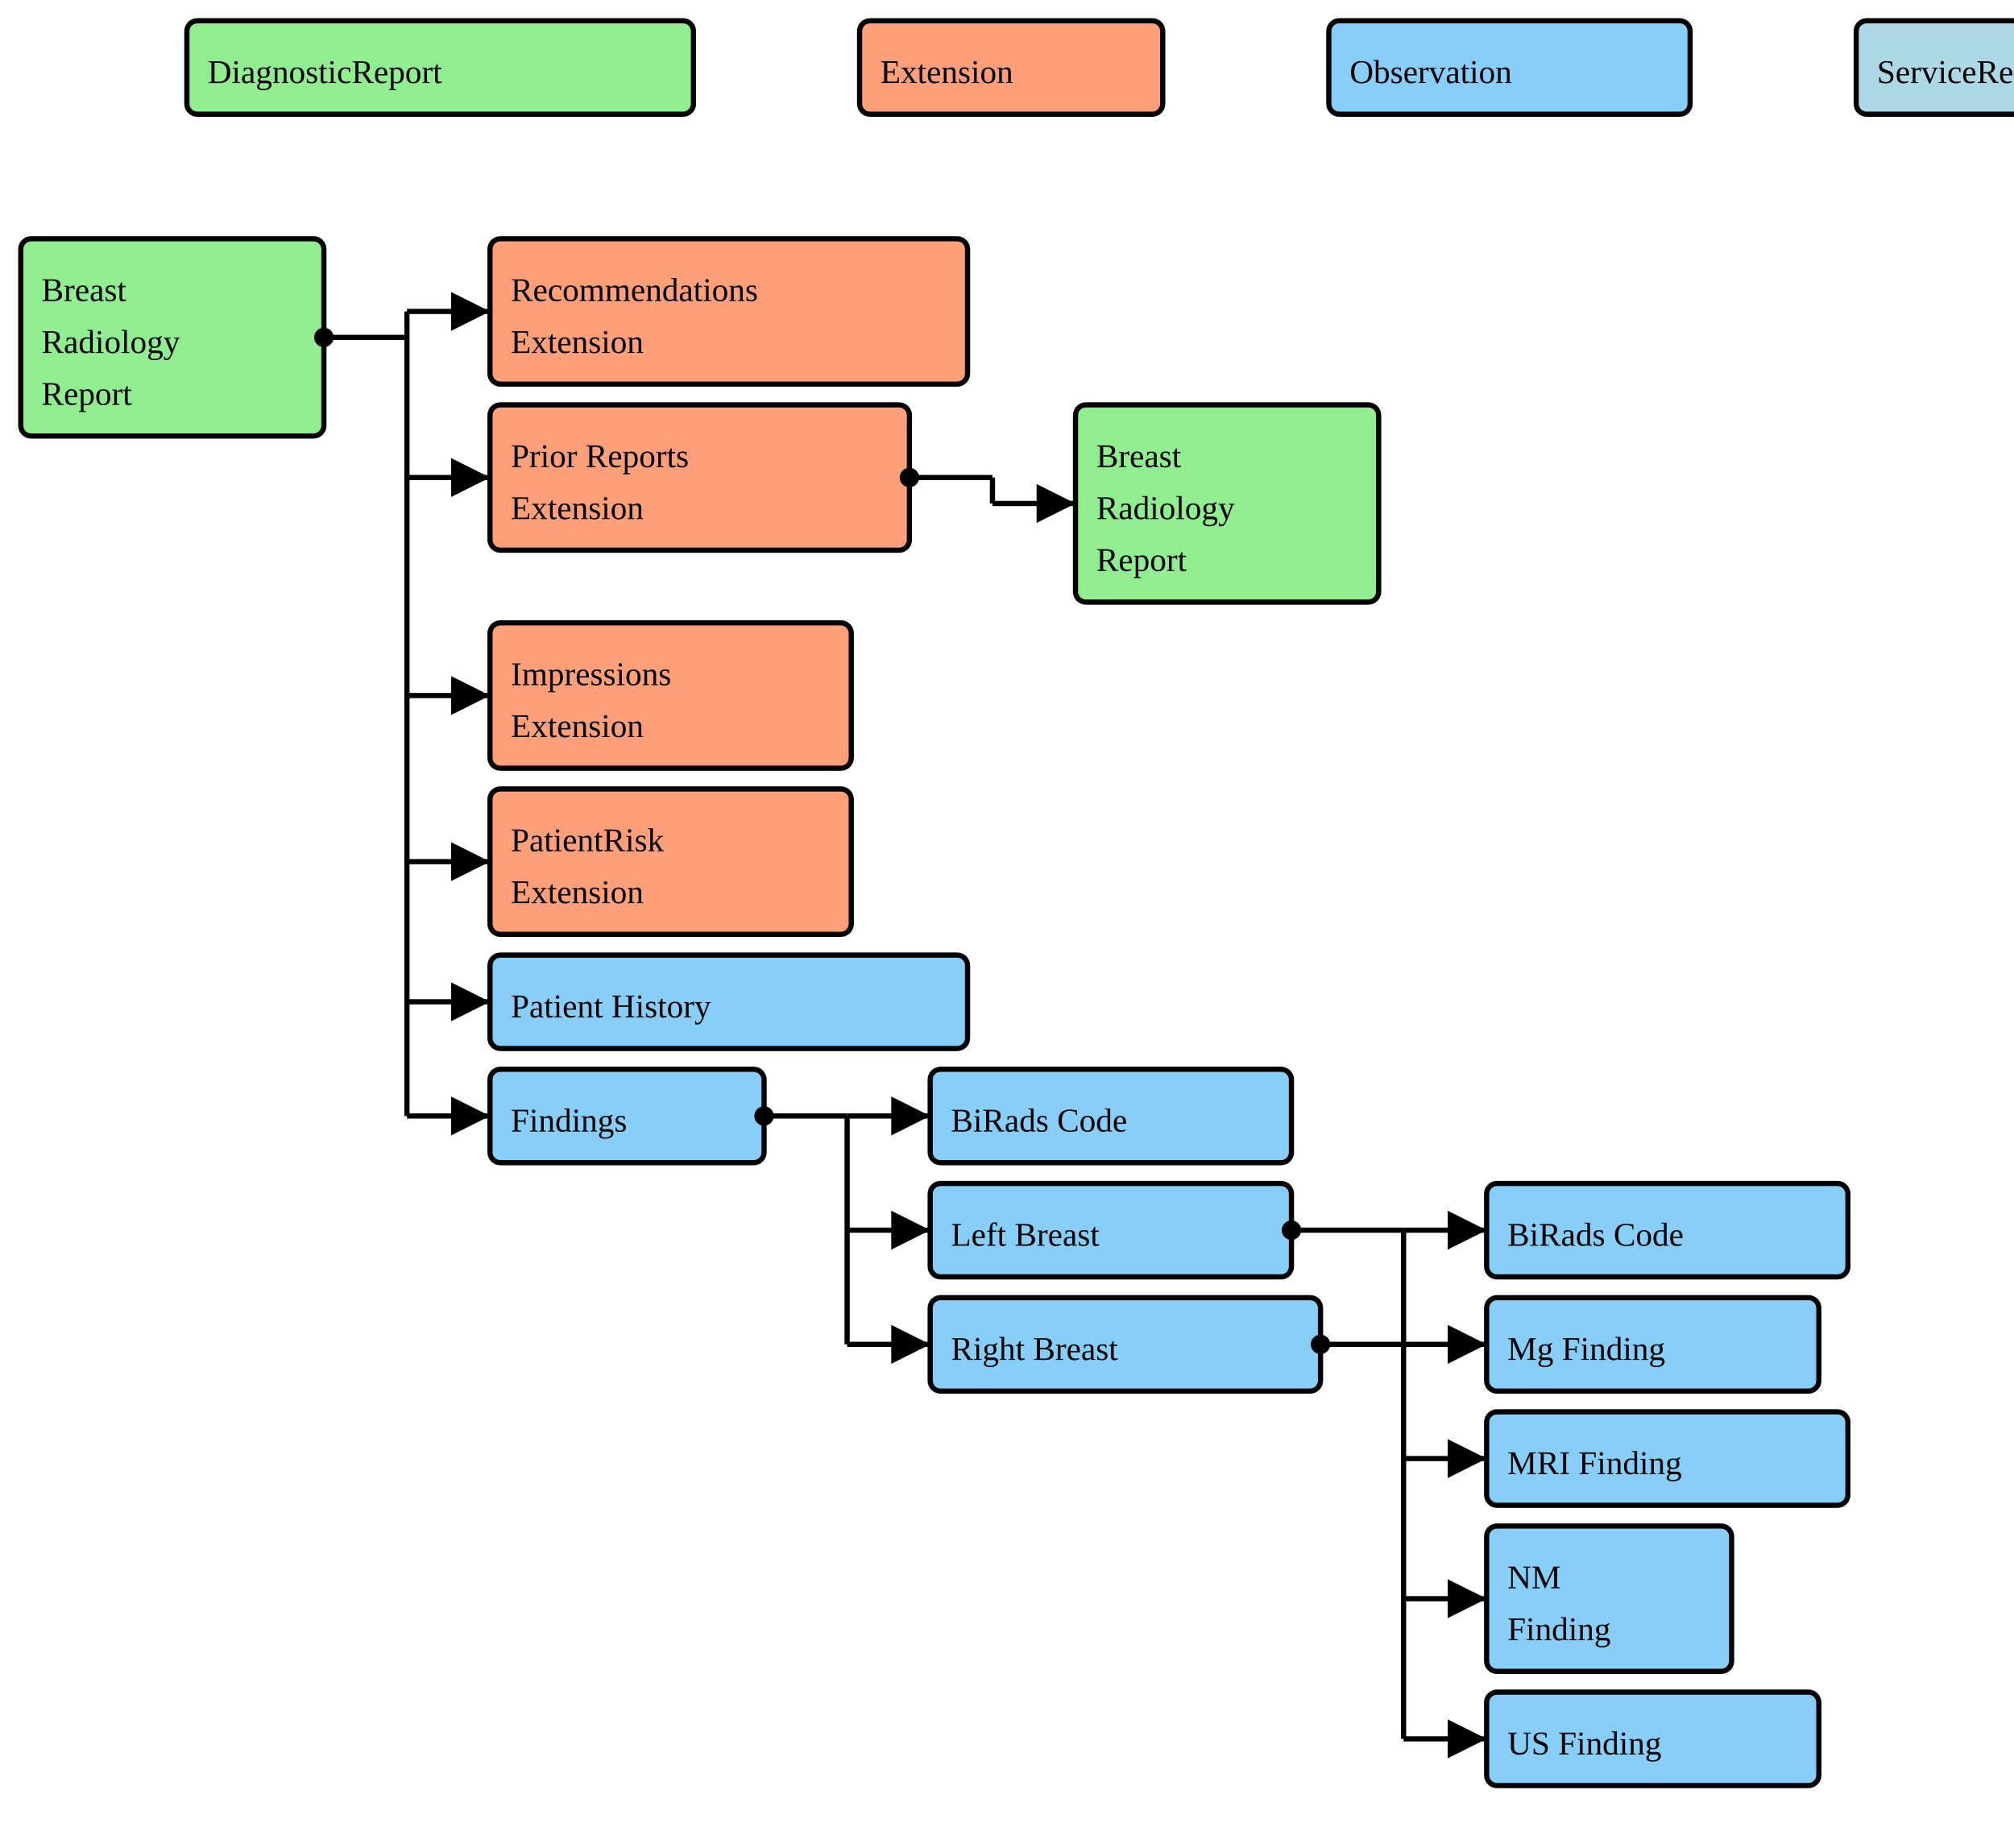
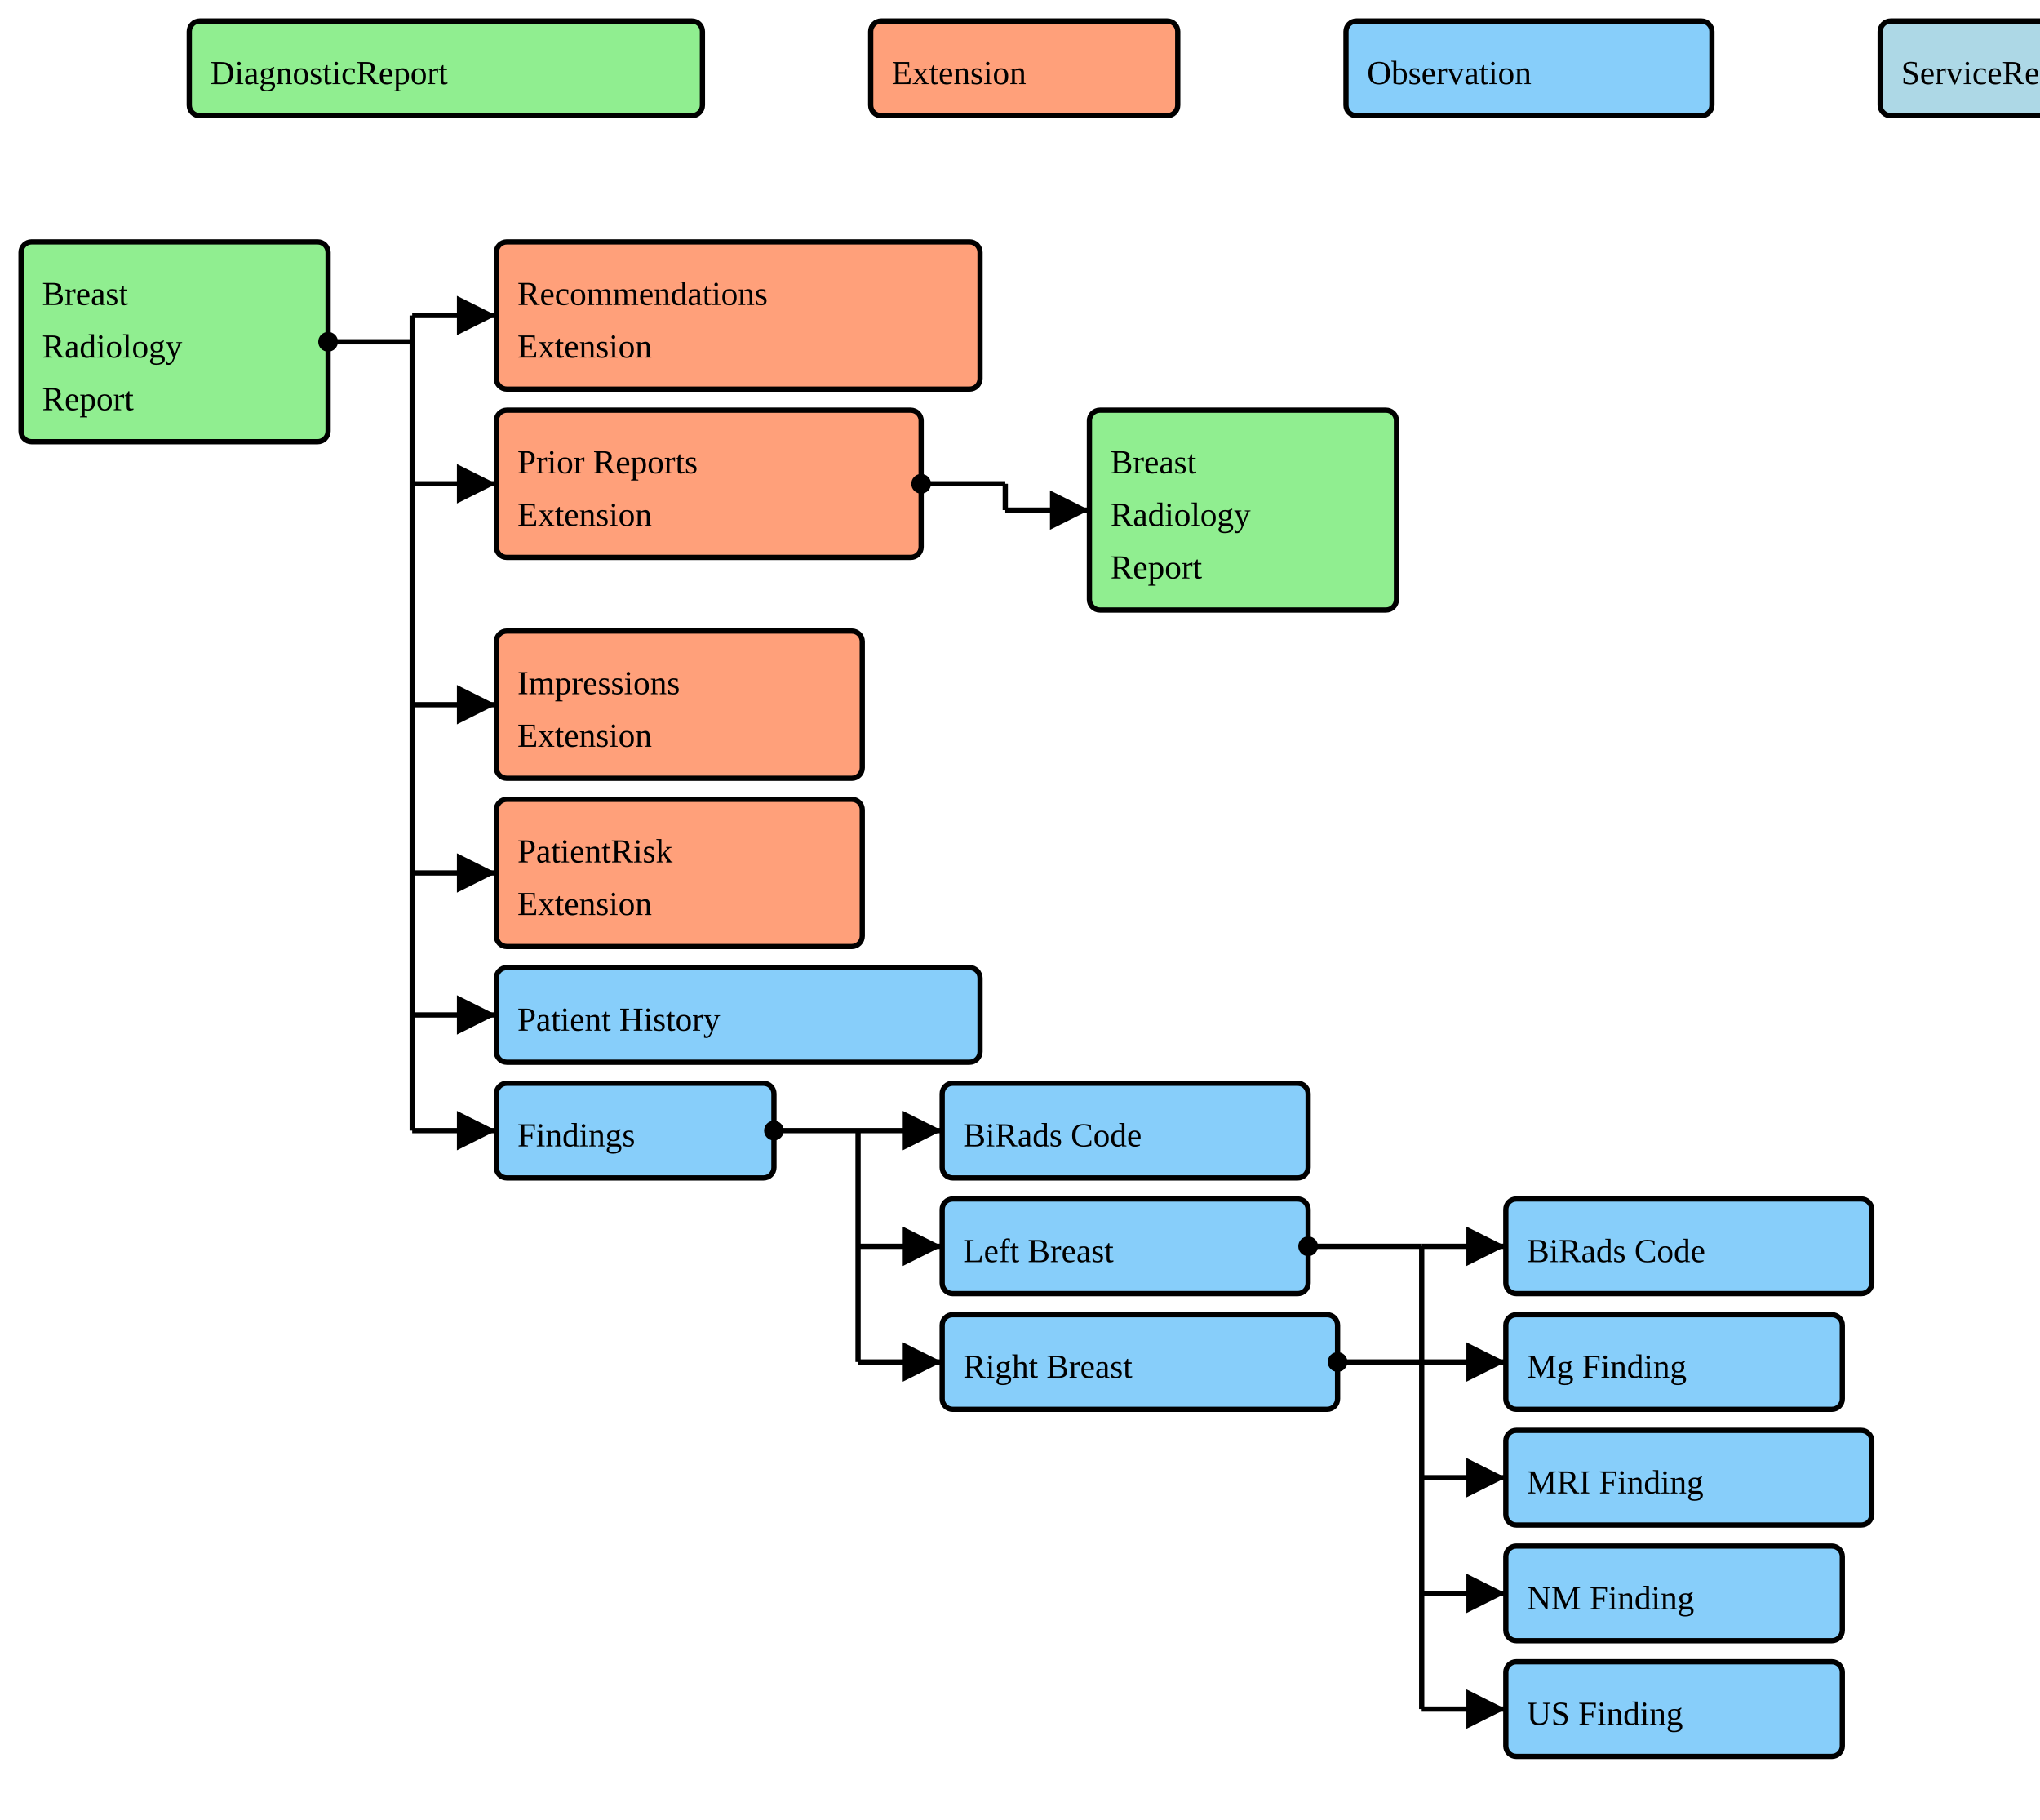
- <svg xmlns="http://www.w3.org/2000/svg" version="1.1" width="727.5" height="667.5">
+ <svg xmlns="http://www.w3.org/2000/svg" version="1.1" width="727.5" height="648.75">
  <defs>
    <marker id="arrowStart" markerWidth="3.75" markerHeight="3.75" markerUnits="px" refX="1.875" refY="1.875">
      <circle fill="Black" stroke-width="0" cx="1.875" cy="1.875" r="1.875" />
    </marker>
    <marker id="arrowEnd" markerWidth="7.5" markerHeight="7.5" markerUnits="px" refX="7.5" refY="3.75">
      <polygon fill="Black" stroke-width="0" points="0 0 7.5 3.75 0 7.5" />
    </marker>
  </defs>
  <g />
  <g>
    <g>
      <rect fill="LightGreen" stroke="Black" stroke-width="1.875" x="67.5" y="7.5" width="183" height="33.75" rx="3.75" ry="3.75" />
      <text x="75" y="30">DiagnosticReport</text>
    </g>
  </g>
  <g>
    <g>
      <rect fill="LightSalmon" stroke="Black" stroke-width="1.875" x="310.5" y="7.5" width="109.5" height="33.75" rx="3.75" ry="3.75" />
      <text x="318" y="30">Extension</text>
    </g>
  </g>
  <g>
    <g>
      <rect fill="LightSkyBlue" stroke="Black" stroke-width="1.875" x="480" y="7.5" width="130.5" height="33.75" rx="3.75" ry="3.75" />
      <text x="487.5" y="30">Observation</text>
    </g>
  </g>
  <g>
    <g>
      <rect fill="LightBlue" stroke="Black" stroke-width="1.875" x="670.5" y="7.5" width="162" height="33.75" rx="3.75" ry="3.75" />
      <text x="678" y="30">ServiceRequest</text>
    </g>
  </g>
  <g>
    <g>
      <rect fill="LightGreen" stroke="Black" stroke-width="1.875" x="7.5" y="86.25" width="109.5" height="71.25" rx="3.75" ry="3.75" />
      <a href="./StructureDefinition-BreastRadReport.html" target="_blank">
        <text x="15" y="108.75">Breast</text>
      </a>
      <a href="./StructureDefinition-BreastRadReport.html" target="_blank">
        <text x="15" y="127.5">Radiology</text>
      </a>
      <a href="./StructureDefinition-BreastRadReport.html" target="_blank">
        <text x="15" y="146.25">Report</text>
      </a>
    </g>
    <line stroke="Black" stroke-width="1.875" marker-end="url(#arrowEnd)" x1="147" y1="112.5" x2="177" y2="112.5" />
    <line stroke="Black" stroke-width="1.875" marker-end="url(#arrowEnd)" x1="147" y1="172.5" x2="177" y2="172.5" />
    <line stroke="Black" stroke-width="1.875" marker-end="url(#arrowEnd)" x1="147" y1="251.25" x2="177" y2="251.25" />
    <line stroke="Black" stroke-width="1.875" marker-end="url(#arrowEnd)" x1="147" y1="311.25" x2="177" y2="311.25" />
    <line stroke="Black" stroke-width="1.875" marker-end="url(#arrowEnd)" x1="147" y1="361.875" x2="177" y2="361.875" />
    <line stroke="Black" stroke-width="1.875" marker-end="url(#arrowEnd)" x1="147" y1="403.125" x2="177" y2="403.125" />
    <line stroke="Black" stroke-width="1.875" marker-start="url(#arrowStart)" x1="117" y1="121.875" x2="147" y2="121.875" />
    <line stroke="Black" stroke-width="1.875" x1="147" y1="112.5" x2="147" y2="403.125" />
  </g>
  <g>
    <g>
      <rect fill="LightSalmon" stroke="Black" stroke-width="1.875" x="177" y="86.25" width="172.5" height="52.5" rx="3.75" ry="3.75" />
      <a href="./StructureDefinition-BreastRadRecommendationsExtension.html" target="_blank">
        <text x="184.5" y="108.75">Recommendations</text>
      </a>
      <a href="./StructureDefinition-BreastRadRecommendationsExtension.html" target="_blank">
        <text x="184.5" y="127.5">Extension</text>
      </a>
    </g>
  </g>
  <g>
    <g>
      <rect fill="LightSalmon" stroke="Black" stroke-width="1.875" x="177" y="146.25" width="151.5" height="52.5" rx="3.75" ry="3.75" />
      <a href="./StructureDefinition-BreastRadPriorReportsExtension.html" target="_blank">
        <text x="184.5" y="168.75">Prior Reports</text>
      </a>
      <a href="./StructureDefinition-BreastRadPriorReportsExtension.html" target="_blank">
        <text x="184.5" y="187.5">Extension</text>
      </a>
    </g>
    <line stroke="Black" stroke-width="1.875" marker-end="url(#arrowEnd)" x1="358.5" y1="181.875" x2="388.5" y2="181.875" />
    <line stroke="Black" stroke-width="1.875" marker-start="url(#arrowStart)" x1="328.5" y1="172.5" x2="358.5" y2="172.5" />
    <line stroke="Black" stroke-width="1.875" x1="358.5" y1="172.5" x2="358.5" y2="181.875" />
  </g>
  <g>
    <g>
      <rect fill="LightGreen" stroke="Black" stroke-width="1.875" x="388.5" y="146.25" width="109.5" height="71.25" rx="3.75" ry="3.75" />
      <a href="./StructureDefinition-BreastRadReport.html" target="_blank">
        <text x="396" y="168.75">Breast</text>
      </a>
      <a href="./StructureDefinition-BreastRadReport.html" target="_blank">
        <text x="396" y="187.5">Radiology</text>
      </a>
      <a href="./StructureDefinition-BreastRadReport.html" target="_blank">
        <text x="396" y="206.25">Report</text>
      </a>
    </g>
  </g>
  <g>
    <g>
      <rect fill="LightSalmon" stroke="Black" stroke-width="1.875" x="177" y="225" width="130.5" height="52.5" rx="3.75" ry="3.75" />
      <a href="./StructureDefinition-BreastRadImpressionsExtension.html" target="_blank">
        <text x="184.5" y="247.5">Impressions</text>
      </a>
      <a href="./StructureDefinition-BreastRadImpressionsExtension.html" target="_blank">
        <text x="184.5" y="266.25">Extension</text>
      </a>
    </g>
    <g>
      <rect fill="LightSalmon" stroke="Black" stroke-width="1.875" x="177" y="285" width="130.5" height="52.5" rx="3.75" ry="3.75" />
      <a href="./StructureDefinition-BreastRadPatientRiskExtension.html" target="_blank">
        <text x="184.5" y="307.5">PatientRisk</text>
      </a>
      <a href="./StructureDefinition-BreastRadPatientRiskExtension.html" target="_blank">
        <text x="184.5" y="326.25">Extension</text>
      </a>
    </g>
    <g>
      <rect fill="LightSkyBlue" stroke="Black" stroke-width="1.875" x="177" y="345" width="172.5" height="33.75" rx="3.75" ry="3.75" />
      <a href="./StructureDefinition-BreastRadSectionPatientHistory.html" target="_blank">
        <text x="184.5" y="367.5">Patient History</text>
      </a>
    </g>
  </g>
  <g>
    <g>
      <rect fill="LightSkyBlue" stroke="Black" stroke-width="1.875" x="177" y="386.25" width="99" height="33.75" rx="3.75" ry="3.75" />
      <a href="./StructureDefinition-BreastRadSectionFindings.html" target="_blank">
        <text x="184.5" y="408.75">Findings</text>
      </a>
    </g>
    <line stroke="Black" stroke-width="1.875" marker-end="url(#arrowEnd)" x1="306" y1="403.125" x2="336" y2="403.125" />
    <line stroke="Black" stroke-width="1.875" marker-end="url(#arrowEnd)" x1="306" y1="444.375" x2="336" y2="444.375" />
    <line stroke="Black" stroke-width="1.875" marker-end="url(#arrowEnd)" x1="306" y1="485.625" x2="336" y2="485.625" />
    <line stroke="Black" stroke-width="1.875" marker-start="url(#arrowStart)" x1="276" y1="403.125" x2="306" y2="403.125" />
    <line stroke="Black" stroke-width="1.875" x1="306" y1="403.125" x2="306" y2="485.625" />
  </g>
  <g>
    <g>
      <rect fill="LightSkyBlue" stroke="Black" stroke-width="1.875" x="336" y="386.25" width="130.5" height="33.75" rx="3.75" ry="3.75" />
      <a href="./StructureDefinition-BiRadsAssessmentCategory.html" target="_blank">
        <text x="343.5" y="408.75">BiRads Code</text>
      </a>
    </g>
  </g>
  <g>
    <g>
      <rect fill="LightSkyBlue" stroke="Black" stroke-width="1.875" x="336" y="427.5" width="130.5" height="33.75" rx="3.75" ry="3.75" />
      <a href="./StructureDefinition-BreastRadSectionFindingsLeftBreast.html" target="_blank">
        <text x="343.5" y="450">Left Breast</text>
      </a>
    </g>
    <g>
      <rect fill="LightSkyBlue" stroke="Black" stroke-width="1.875" x="336" y="468.75" width="141" height="33.75" rx="3.75" ry="3.75" />
      <a href="./StructureDefinition-BreastRadSectionFindingsRightBreast.html" target="_blank">
        <text x="343.5" y="491.25">Right Breast</text>
      </a>
    </g>
    <line stroke="Black" stroke-width="1.875" marker-end="url(#arrowEnd)" x1="507" y1="444.375" x2="537" y2="444.375" />
    <line stroke="Black" stroke-width="1.875" marker-end="url(#arrowEnd)" x1="507" y1="485.625" x2="537" y2="485.625" />
    <line stroke="Black" stroke-width="1.875" marker-end="url(#arrowEnd)" x1="507" y1="526.875" x2="537" y2="526.875" />
-     <line stroke="Black" stroke-width="1.875" marker-end="url(#arrowEnd)" x1="507" y1="577.5" x2="537" y2="577.5" />
-     <line stroke="Black" stroke-width="1.875" marker-end="url(#arrowEnd)" x1="507" y1="628.125" x2="537" y2="628.125" />
+     <line stroke="Black" stroke-width="1.875" marker-end="url(#arrowEnd)" x1="507" y1="568.125" x2="537" y2="568.125" />
+     <line stroke="Black" stroke-width="1.875" marker-end="url(#arrowEnd)" x1="507" y1="609.375" x2="537" y2="609.375" />
    <line stroke="Black" stroke-width="1.875" marker-start="url(#arrowStart)" x1="466.5" y1="444.375" x2="507" y2="444.375" />
    <line stroke="Black" stroke-width="1.875" marker-start="url(#arrowStart)" x1="477" y1="485.625" x2="507" y2="485.625" />
-     <line stroke="Black" stroke-width="1.875" x1="507" y1="444.375" x2="507" y2="628.125" />
+     <line stroke="Black" stroke-width="1.875" x1="507" y1="444.375" x2="507" y2="609.375" />
  </g>
  <g>
    <g>
      <rect fill="LightSkyBlue" stroke="Black" stroke-width="1.875" x="537" y="427.5" width="130.5" height="33.75" rx="3.75" ry="3.75" />
      <a href="./StructureDefinition-BiRadsAssessmentCategory.html" target="_blank">
        <text x="544.5" y="450">BiRads Code</text>
      </a>
    </g>
  </g>
  <g>
    <g>
      <rect fill="LightSkyBlue" stroke="Black" stroke-width="1.875" x="537" y="468.75" width="120" height="33.75" rx="3.75" ry="3.75" />
      <a href="./StructureDefinition-BreastRadMammoFinding.html" target="_blank">
        <text x="544.5" y="491.25">Mg Finding</text>
      </a>
    </g>
  </g>
  <g>
    <g>
      <rect fill="LightSkyBlue" stroke="Black" stroke-width="1.875" x="537" y="510" width="130.5" height="33.75" rx="3.75" ry="3.75" />
      <a href="./StructureDefinition-BreastRadMRIFinding.html" target="_blank">
        <text x="544.5" y="532.5">MRI Finding</text>
      </a>
    </g>
  </g>
  <g>
    <g>
-       <rect fill="LightSkyBlue" stroke="Black" stroke-width="1.875" x="537" y="551.25" width="88.5" height="52.5" rx="3.75" ry="3.75" />
+       <rect fill="LightSkyBlue" stroke="Black" stroke-width="1.875" x="537" y="551.25" width="120" height="33.75" rx="3.75" ry="3.75" />
      <a href="./StructureDefinition-BreastRadNMFinding.html" target="_blank">
-         <text x="544.5" y="573.75">NM</text>
-       </a>
-       <a href="./StructureDefinition-BreastRadNMFinding.html" target="_blank">
-         <text x="544.5" y="592.5">Finding</text>
-       </a>
-     </g>
-   </g>
-   <g>
-     <g>
-       <rect fill="LightSkyBlue" stroke="Black" stroke-width="1.875" x="537" y="611.25" width="120" height="33.75" rx="3.75" ry="3.75" />
+         <text x="544.5" y="573.75">NM Finding</text>
+       </a>
+     </g>
+   </g>
+   <g>
+     <g>
+       <rect fill="LightSkyBlue" stroke="Black" stroke-width="1.875" x="537" y="592.5" width="120" height="33.75" rx="3.75" ry="3.75" />
      <a href="./StructureDefinition-BreastRadUltraSoundFinding.html" target="_blank">
-         <text x="544.5" y="633.75">US Finding</text>
+         <text x="544.5" y="615">US Finding</text>
      </a>
    </g>
  </g>
</svg>
